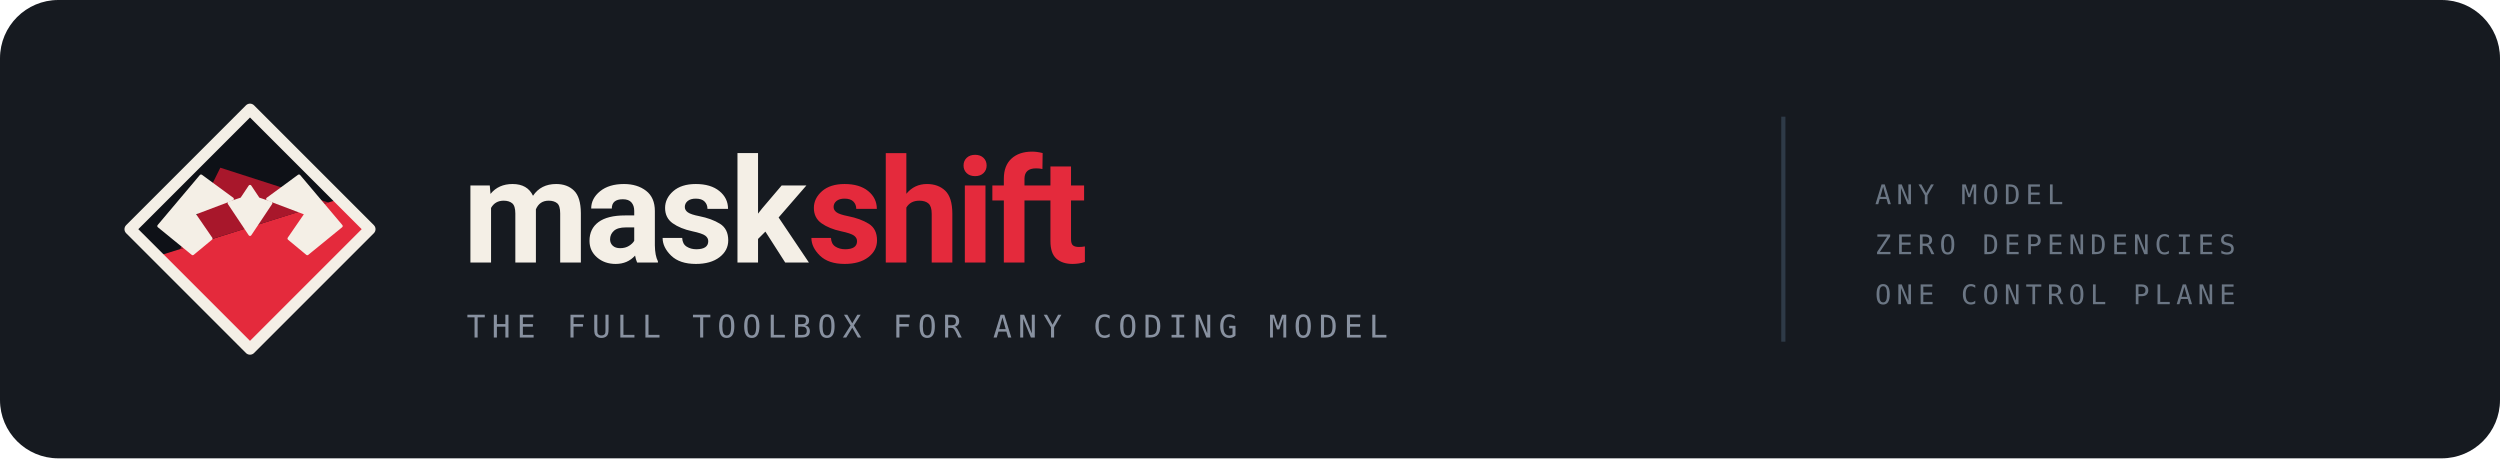
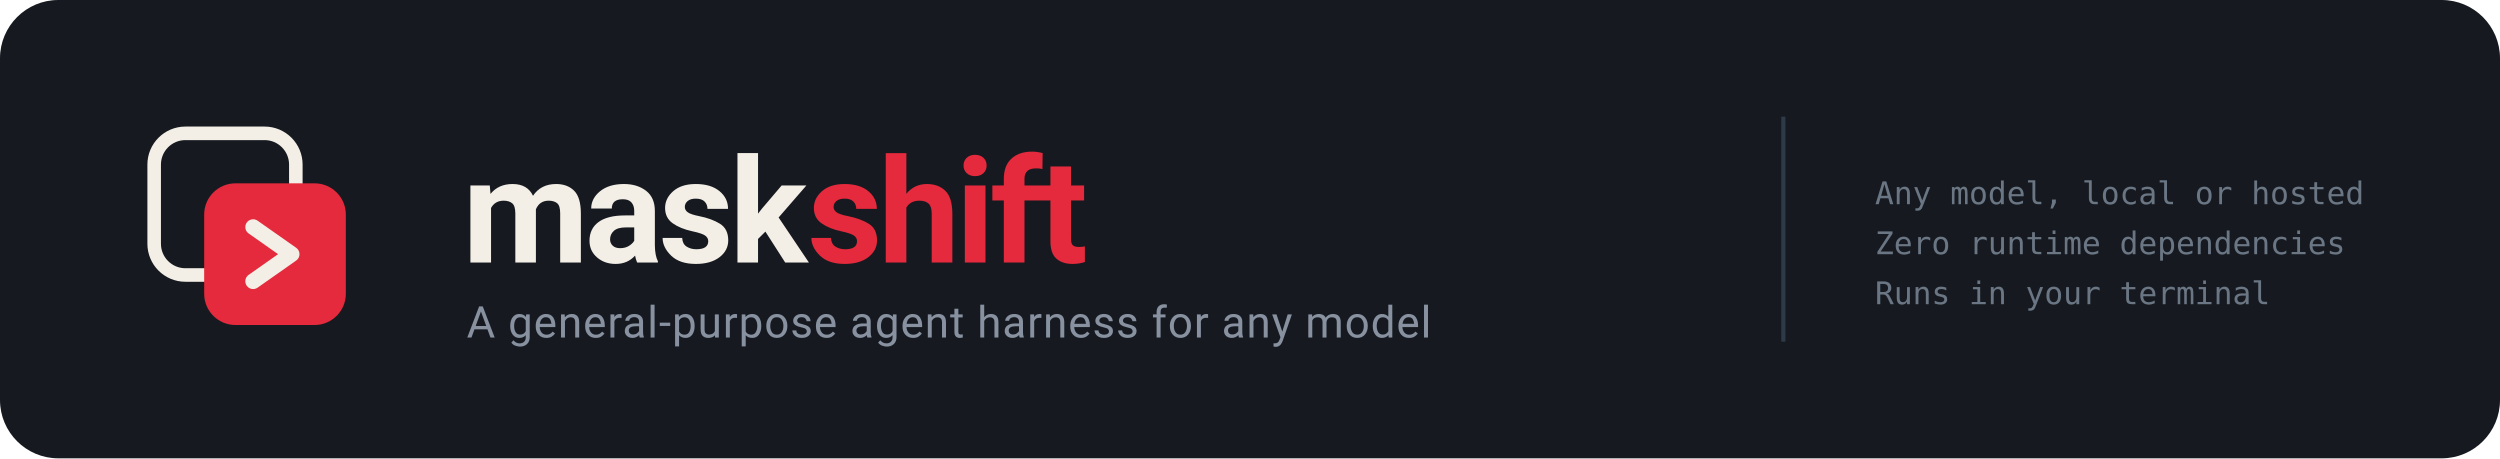
- <svg xmlns="http://www.w3.org/2000/svg" viewBox="0 0 1200 220" role="img" aria-label="MaskShift — the full toolbox for any coding model">
+ <svg xmlns="http://www.w3.org/2000/svg" viewBox="0 0 1200 220" role="img" aria-label="MaskShift — a general-purpose agent harness">
  <rect width="1200" height="220" rx="28" fill="#161A20" />
  <svg x="56" y="46" width="128" height="128" viewBox="0 0 512 512">
-     <path d="M256 26L486 256L256 486L26 256Z" fill="#E42A3C" />
-     <path d="M256 26L428 198L78 308L26 256Z" fill="#0E1117" />
-     <path d="M199 138L407 205L122 294Z" fill="#A8172B" />
-     <path d="M162 154L222 198L148 226L181 274L146 303L81 250Z" fill="#F4EFE6" stroke="#F4EFE6" stroke-width="6" stroke-linejoin="round" />
-     <path d="M350 154L290 198L364 226L331 274L366 303L431 250Z" fill="#F4EFE6" stroke="#F4EFE6" stroke-width="6" stroke-linejoin="round" />
-     <path d="M256 174L240 198L216 206L256 266L296 206L272 198Z" fill="#F4EFE6" stroke="#F4EFE6" stroke-width="6" stroke-linejoin="round" />
-     <path d="M256 26L486 256L256 486L26 256Z" fill="none" stroke="#F4EFE6" stroke-width="22" stroke-linejoin="round" />
+     <rect x="72" y="72" width="272" height="272" rx="60" fill="none" stroke="#F4EFE6" stroke-width="26" />
+     <rect x="168" y="168" width="272" height="272" rx="60" fill="#E42A3C" />
+     <path d="M262 252L336 304L262 356" fill="none" stroke="#F4EFE6" stroke-width="30" stroke-linecap="round" stroke-linejoin="round" />
  </svg>
  <text x="222" y="126" font-family="ui-sans-serif, system-ui, -apple-system, 'Segoe UI', Roboto, Helvetica, Arial, sans-serif" font-size="70" font-weight="700" letter-spacing="-2" fill="#F4EFE6">mask<tspan fill="#E42A3C">shift</tspan>
  </text>
-   <text x="224" y="162" font-family="ui-monospace, SFMono-Regular, Menlo, Consolas, 'DejaVu Sans Mono', monospace" font-size="15" letter-spacing="3" fill="#8891A0">THE FULL TOOLBOX FOR ANY CODING MODEL</text>
+   <text x="224" y="162" font-family="ui-sans-serif, system-ui, -apple-system, 'Segoe UI', Roboto, Helvetica, Arial, sans-serif" font-size="21" letter-spacing="0.5" fill="#8891A0">A general-purpose agent harness for any model</text>
  <line x1="856" y1="56" x2="856" y2="164" stroke="#2E3A47" stroke-width="2" />
-   <text x="900" y="98" font-family="ui-monospace, SFMono-Regular, Menlo, Consolas, 'DejaVu Sans Mono', monospace" font-size="13" letter-spacing="2.5" fill="#6B7684">ANY MODEL</text>
-   <text x="900" y="122" font-family="ui-monospace, SFMono-Regular, Menlo, Consolas, 'DejaVu Sans Mono', monospace" font-size="13" letter-spacing="2.5" fill="#6B7684">ZERO DEPENDENCIES</text>
-   <text x="900" y="146" font-family="ui-monospace, SFMono-Regular, Menlo, Consolas, 'DejaVu Sans Mono', monospace" font-size="13" letter-spacing="2.5" fill="#6B7684">ONE CONTROL PLANE</text>
+   <text x="900" y="98" font-family="ui-monospace, SFMono-Regular, Menlo, Consolas, 'DejaVu Sans Mono', monospace" font-size="15" fill="#6B7684">Any model, local or hosted</text>
+   <text x="900" y="122" font-family="ui-monospace, SFMono-Regular, Menlo, Consolas, 'DejaVu Sans Mono', monospace" font-size="15" fill="#6B7684">Zero runtime dependencies</text>
+   <text x="900" y="146" font-family="ui-monospace, SFMono-Regular, Menlo, Consolas, 'DejaVu Sans Mono', monospace" font-size="15" fill="#6B7684">Runs in your terminal</text>
</svg>
